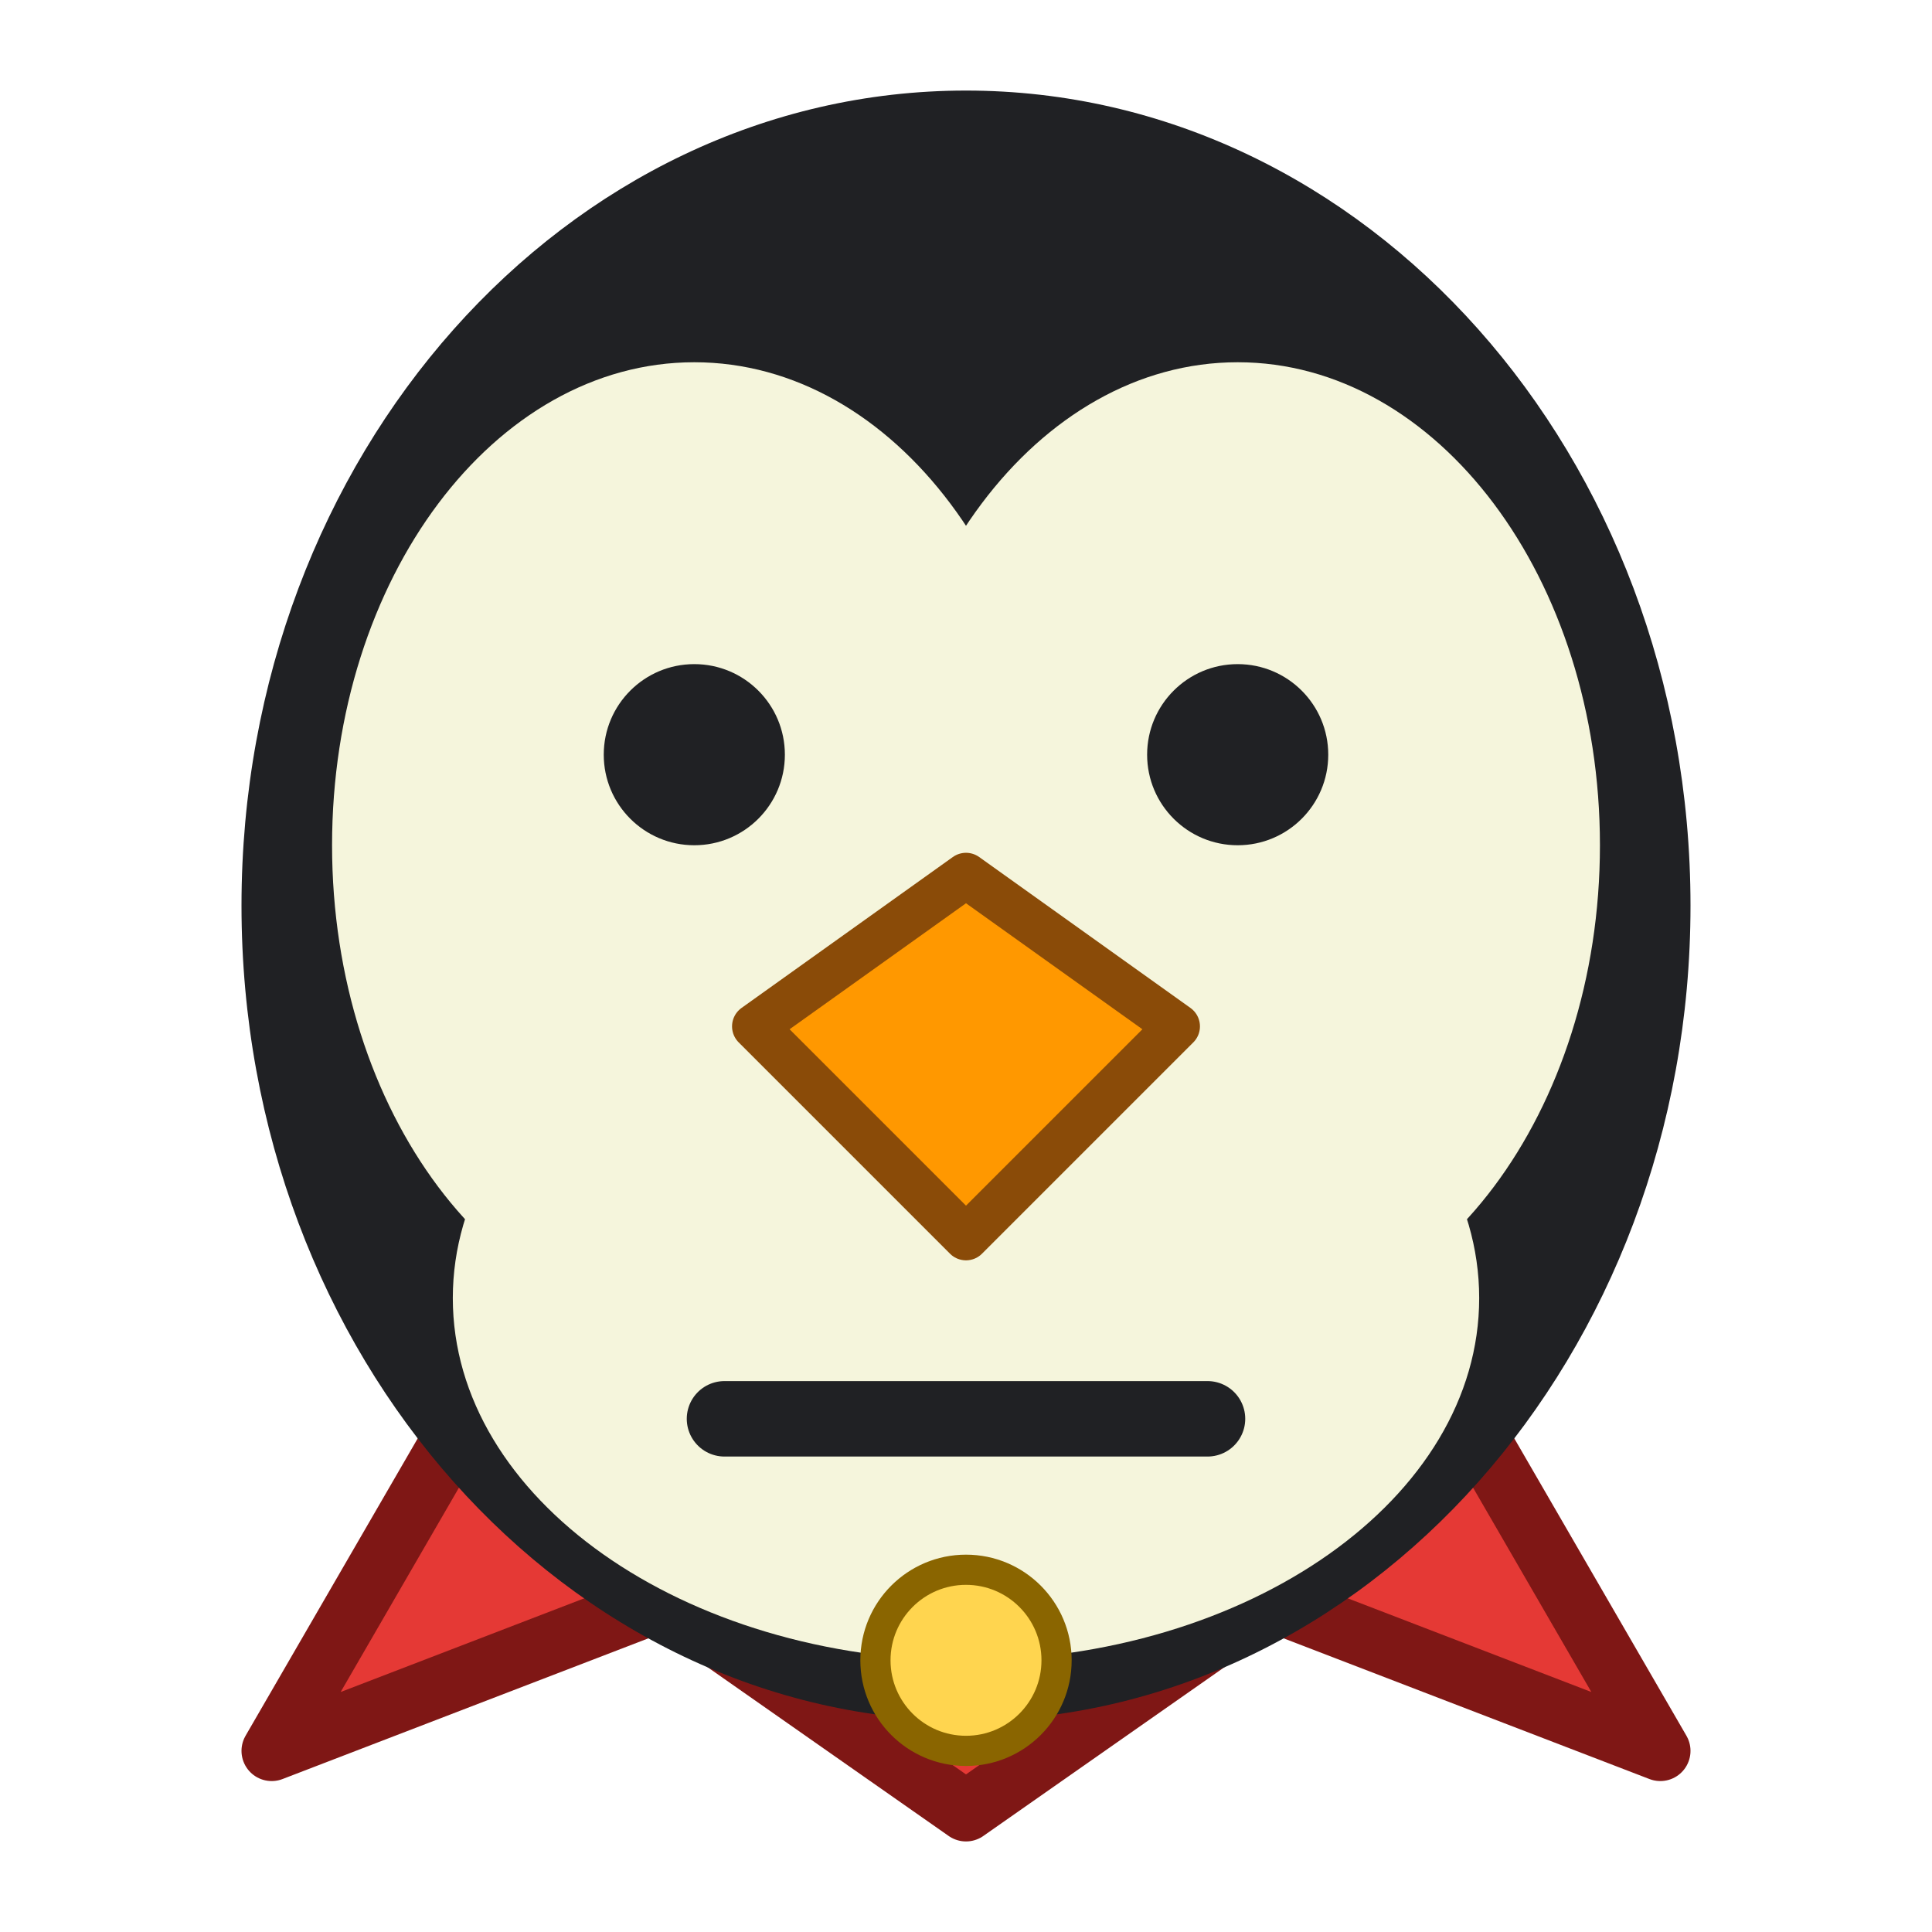
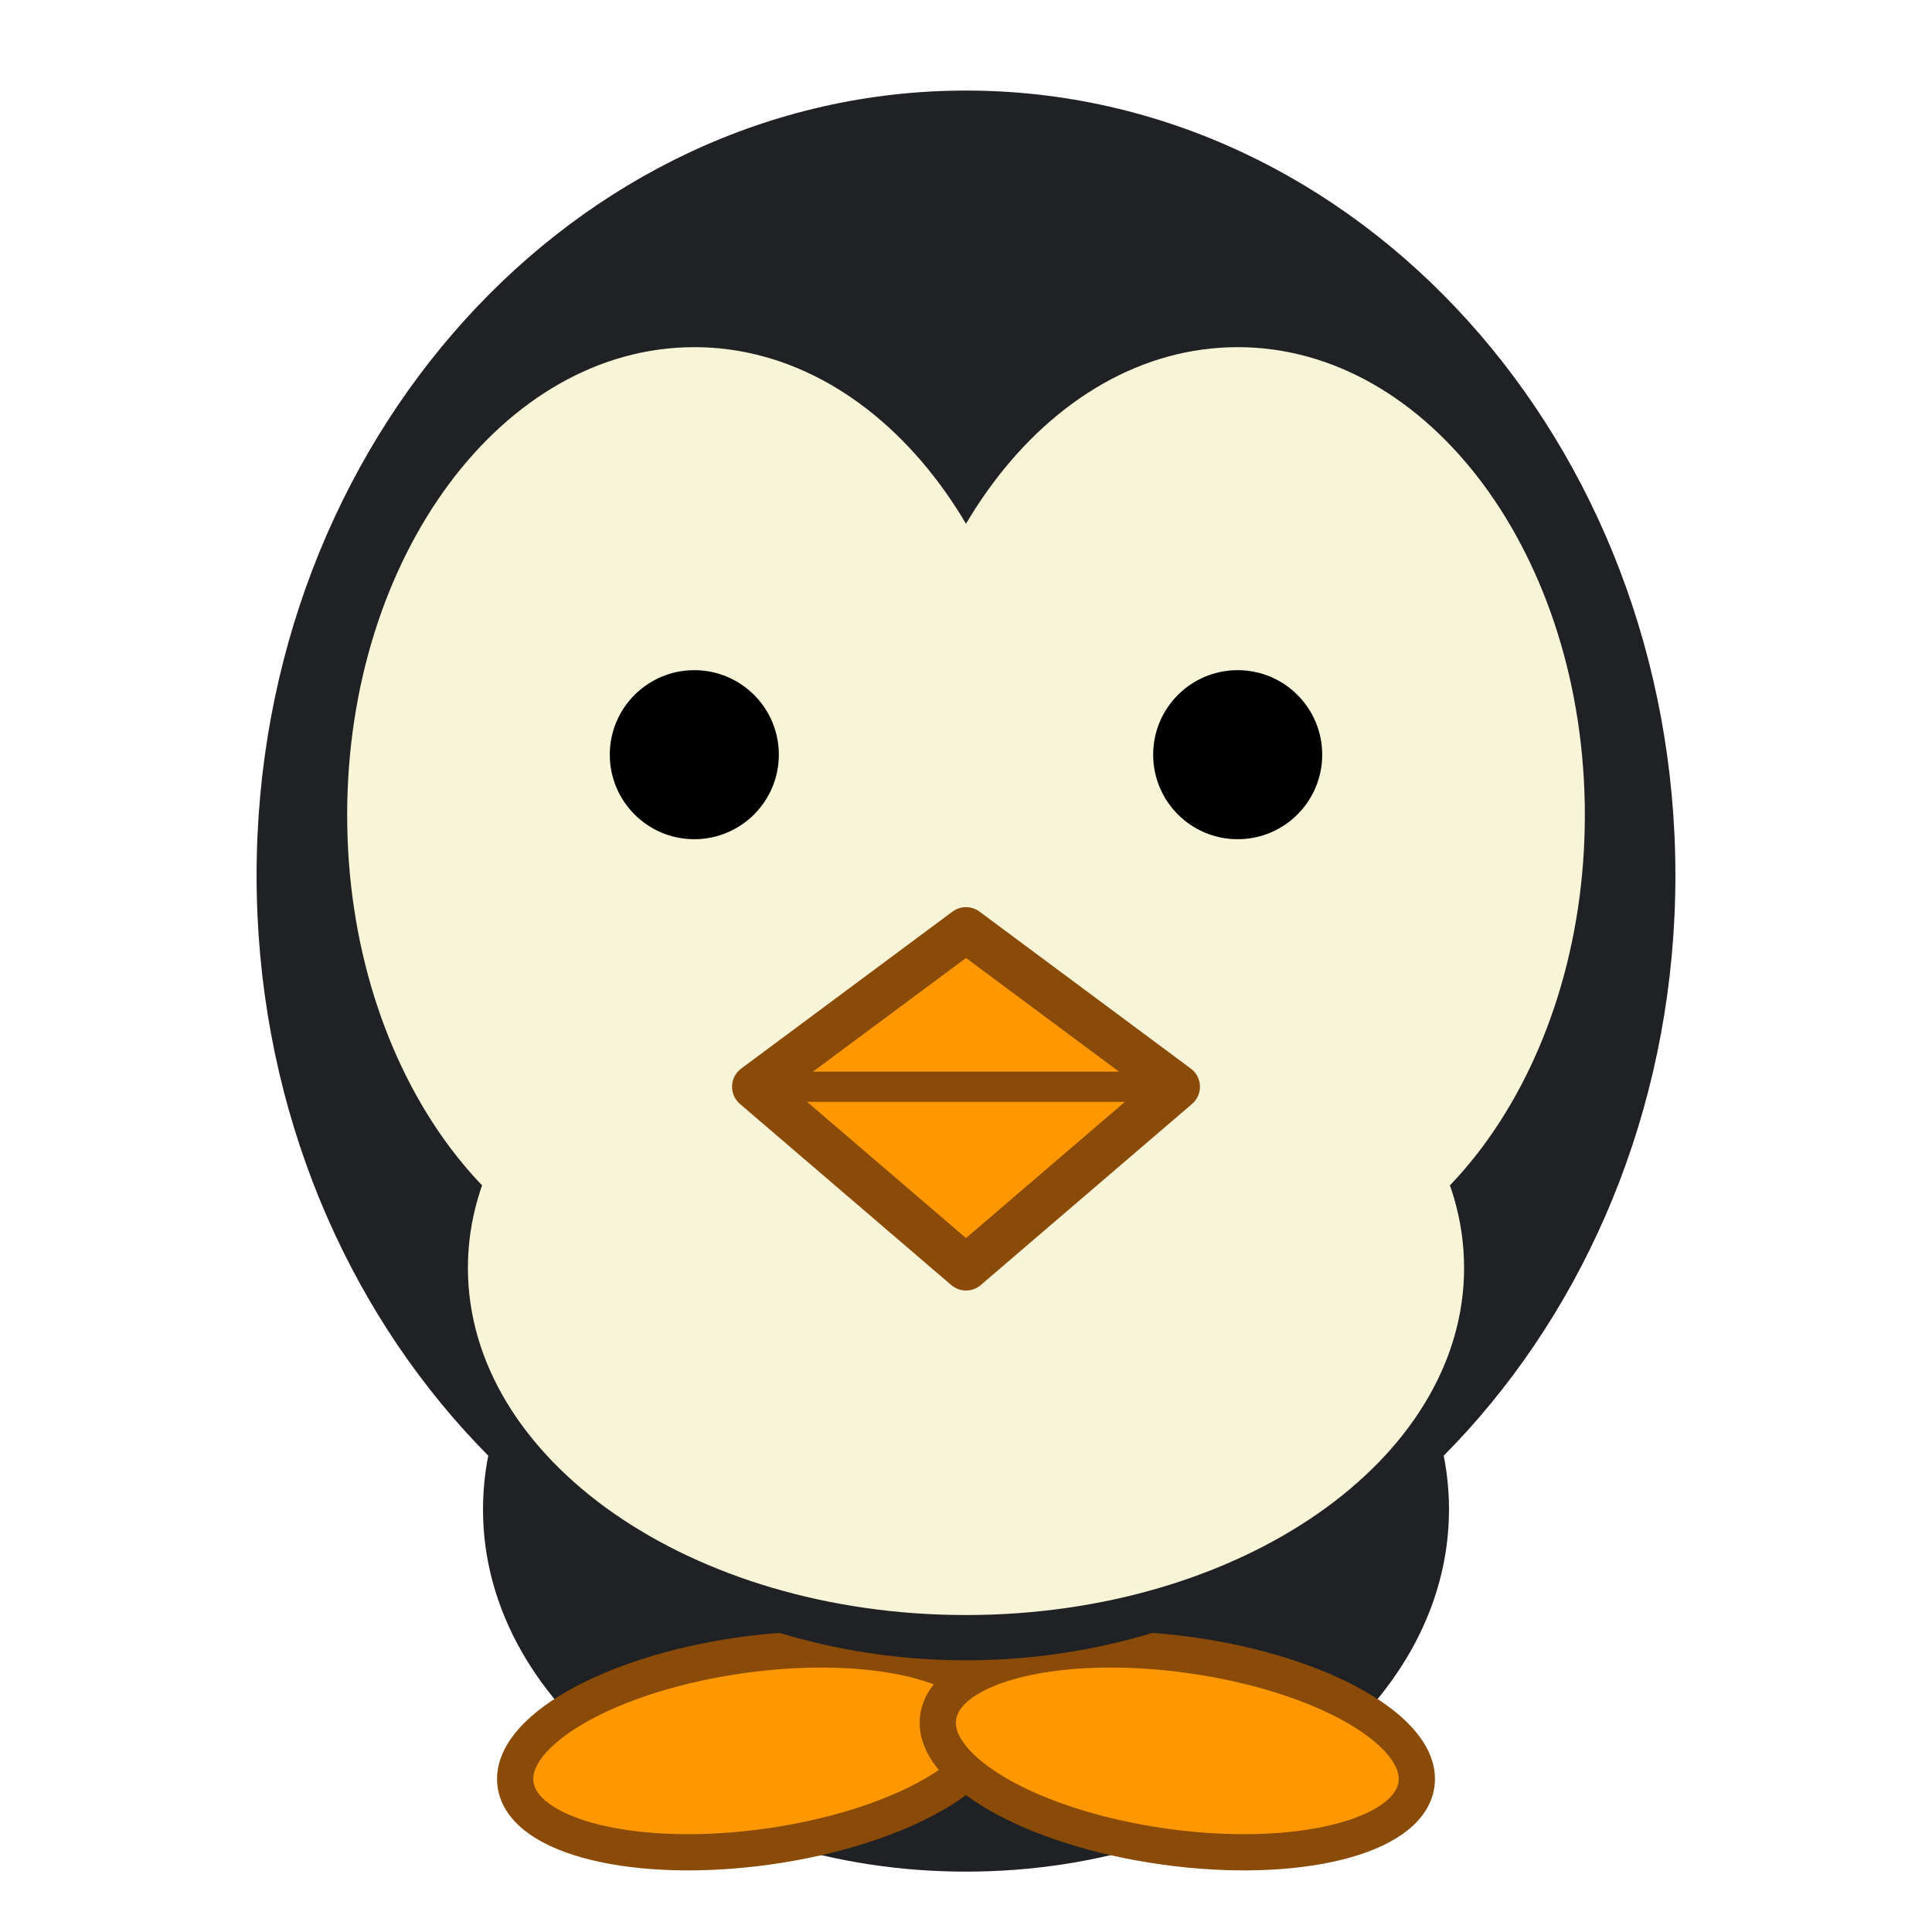
<svg xmlns="http://www.w3.org/2000/svg" width="64" height="64" viewBox="0 0 64 64">
-   <path d="M9 58 20 39h24l11 19-13-5-10 7-10-7z" fill="#e53935" stroke="#7f1715" stroke-width="2" stroke-linejoin="round" />
-   <ellipse cx="32" cy="30" rx="24" ry="27" fill="#202124" />
-   <ellipse cx="23" cy="28" rx="12" ry="16" fill="#f5f5dc" />
-   <ellipse cx="41" cy="28" rx="12" ry="16" fill="#f5f5dc" />
-   <ellipse cx="32" cy="43" rx="17" ry="12" fill="#f5f5dc" />
-   <circle cx="23" cy="25" r="3" fill="#202124" />
-   <circle cx="41" cy="25" r="3" fill="#202124" />
-   <path d="m25 34 7-5 7 5-7 7z" fill="#ff9800" stroke="#8a4b08" stroke-width="1.5" stroke-linejoin="round" />
-   <path d="M24 47h16" stroke="#202124" stroke-width="2.5" stroke-linecap="round" />
-   <circle cx="32" cy="55" r="3" fill="#ffd54f" stroke="#8a6500" stroke-width="1" />
+   <ellipse cx="32" cy="50" rx="16" ry="12" fill="#202124" />
+   <ellipse cx="25" cy="58" rx="8" ry="3.2" fill="#ff9800" stroke="#8a4b08" stroke-width="1.2" transform="rotate(-8 25 58)" />
+   <ellipse cx="39" cy="58" rx="8" ry="3.2" fill="#ff9800" stroke="#8a4b08" stroke-width="1.2" transform="rotate(8 39 58)" />
+   <ellipse cx="32" cy="29" rx="23.5" ry="26" fill="#202124" />
+   <ellipse cx="23" cy="27" rx="11.5" ry="15.5" fill="#f7f4d7" />
+   <ellipse cx="41" cy="27" rx="11.5" ry="15.5" fill="#f7f4d7" />
+   <ellipse cx="32" cy="42" rx="16.5" ry="11.5" fill="#f7f4d7" />
+   <circle cx="23" cy="25" r="2.8" />
+   <circle cx="41" cy="25" r="2.8" />
+   <g transform="rotate(0 32 36)">
+     <path d="M25 36 L32 30.8 L39 36 L32 42 Z" fill="#ff9800" stroke="#8a4b08" stroke-width="1.5" stroke-linejoin="round" />
+     <path d="M25.8 36 H38.2" stroke="#8a4b08" stroke-width="1" stroke-linecap="round" />
+   </g>
</svg>
